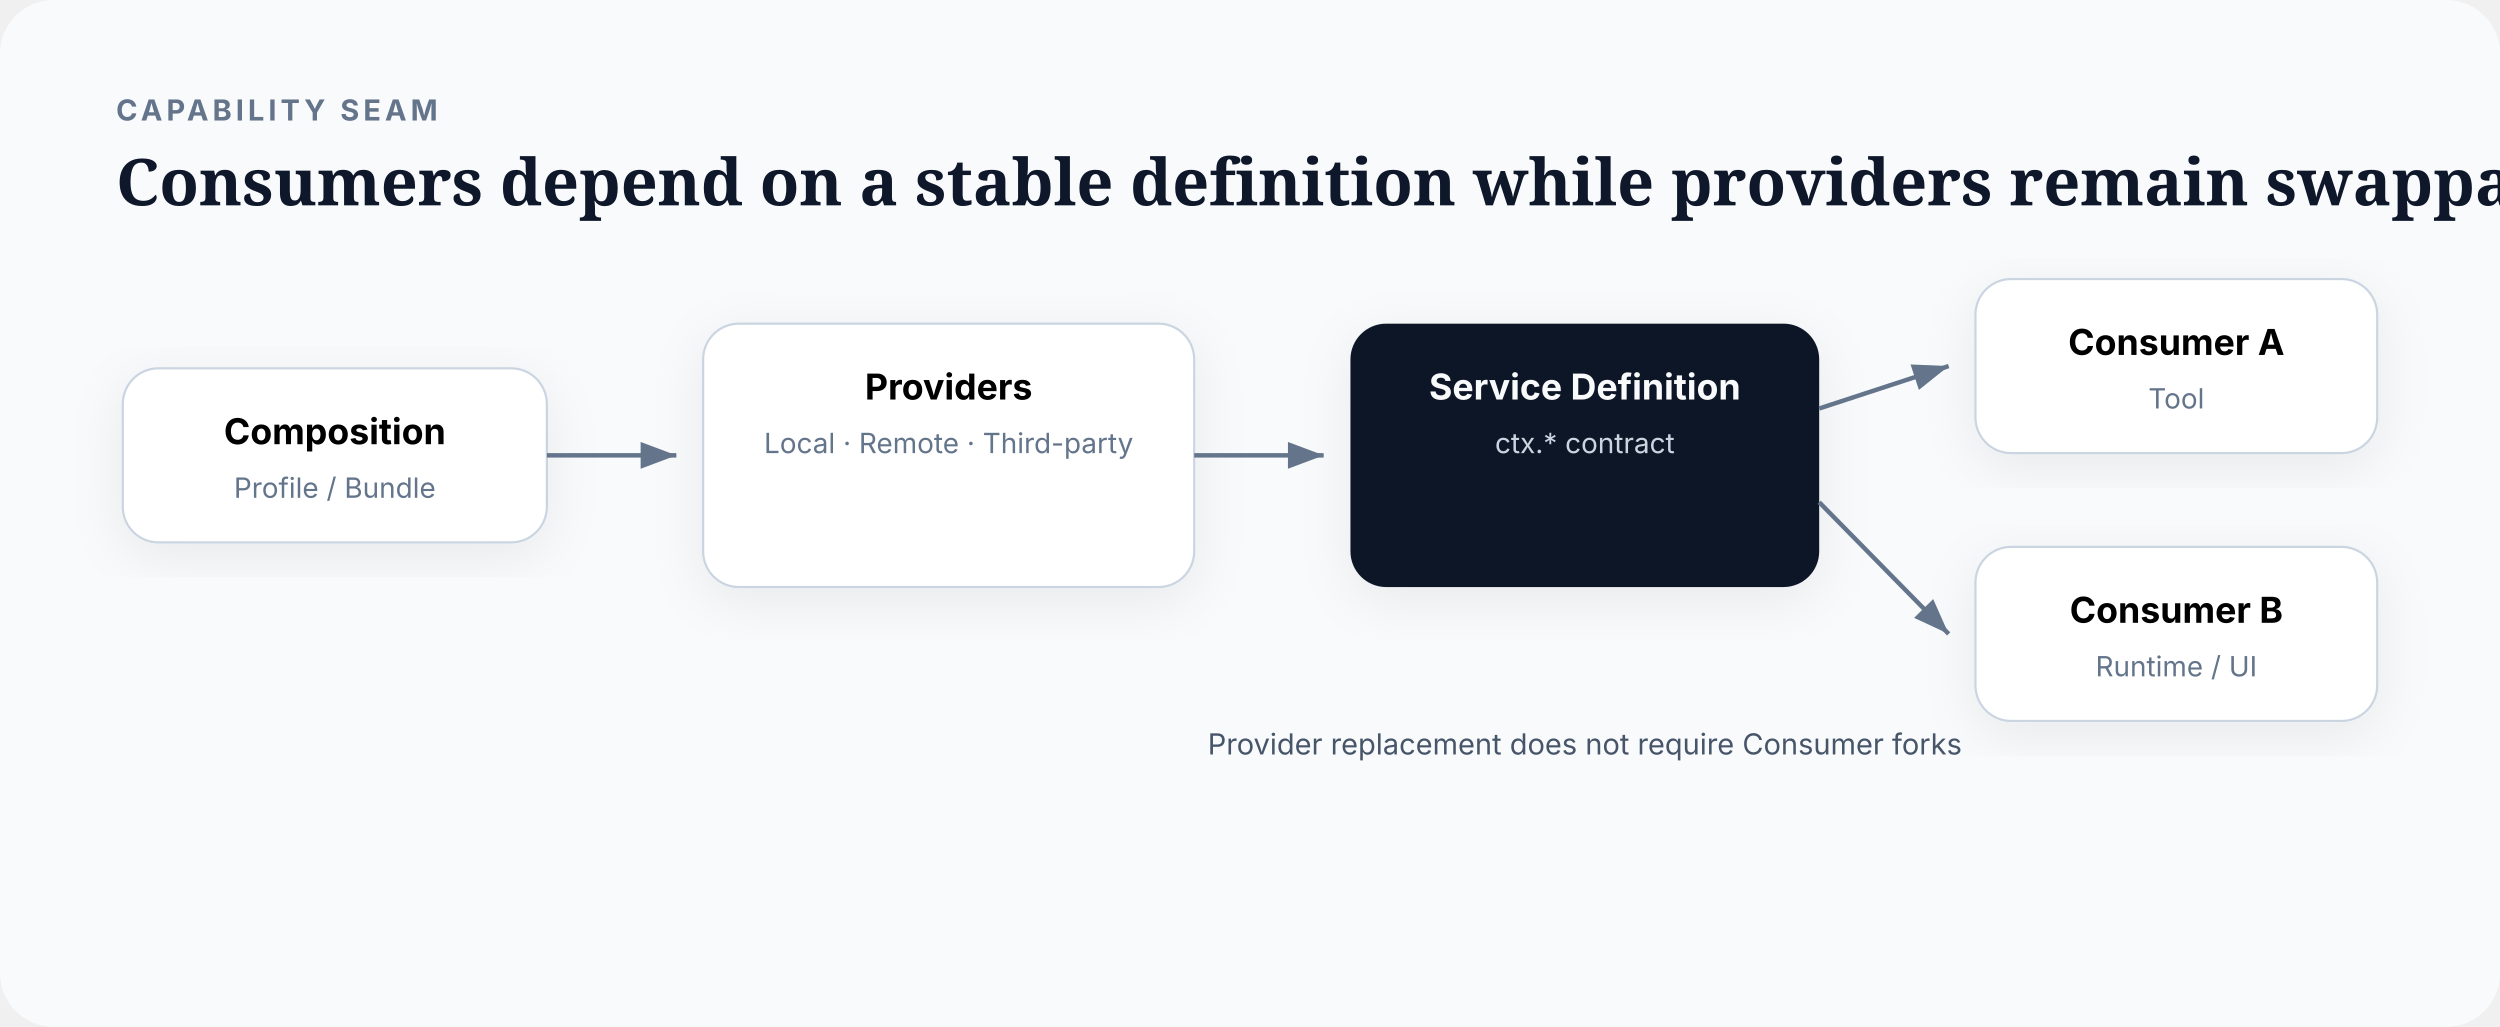
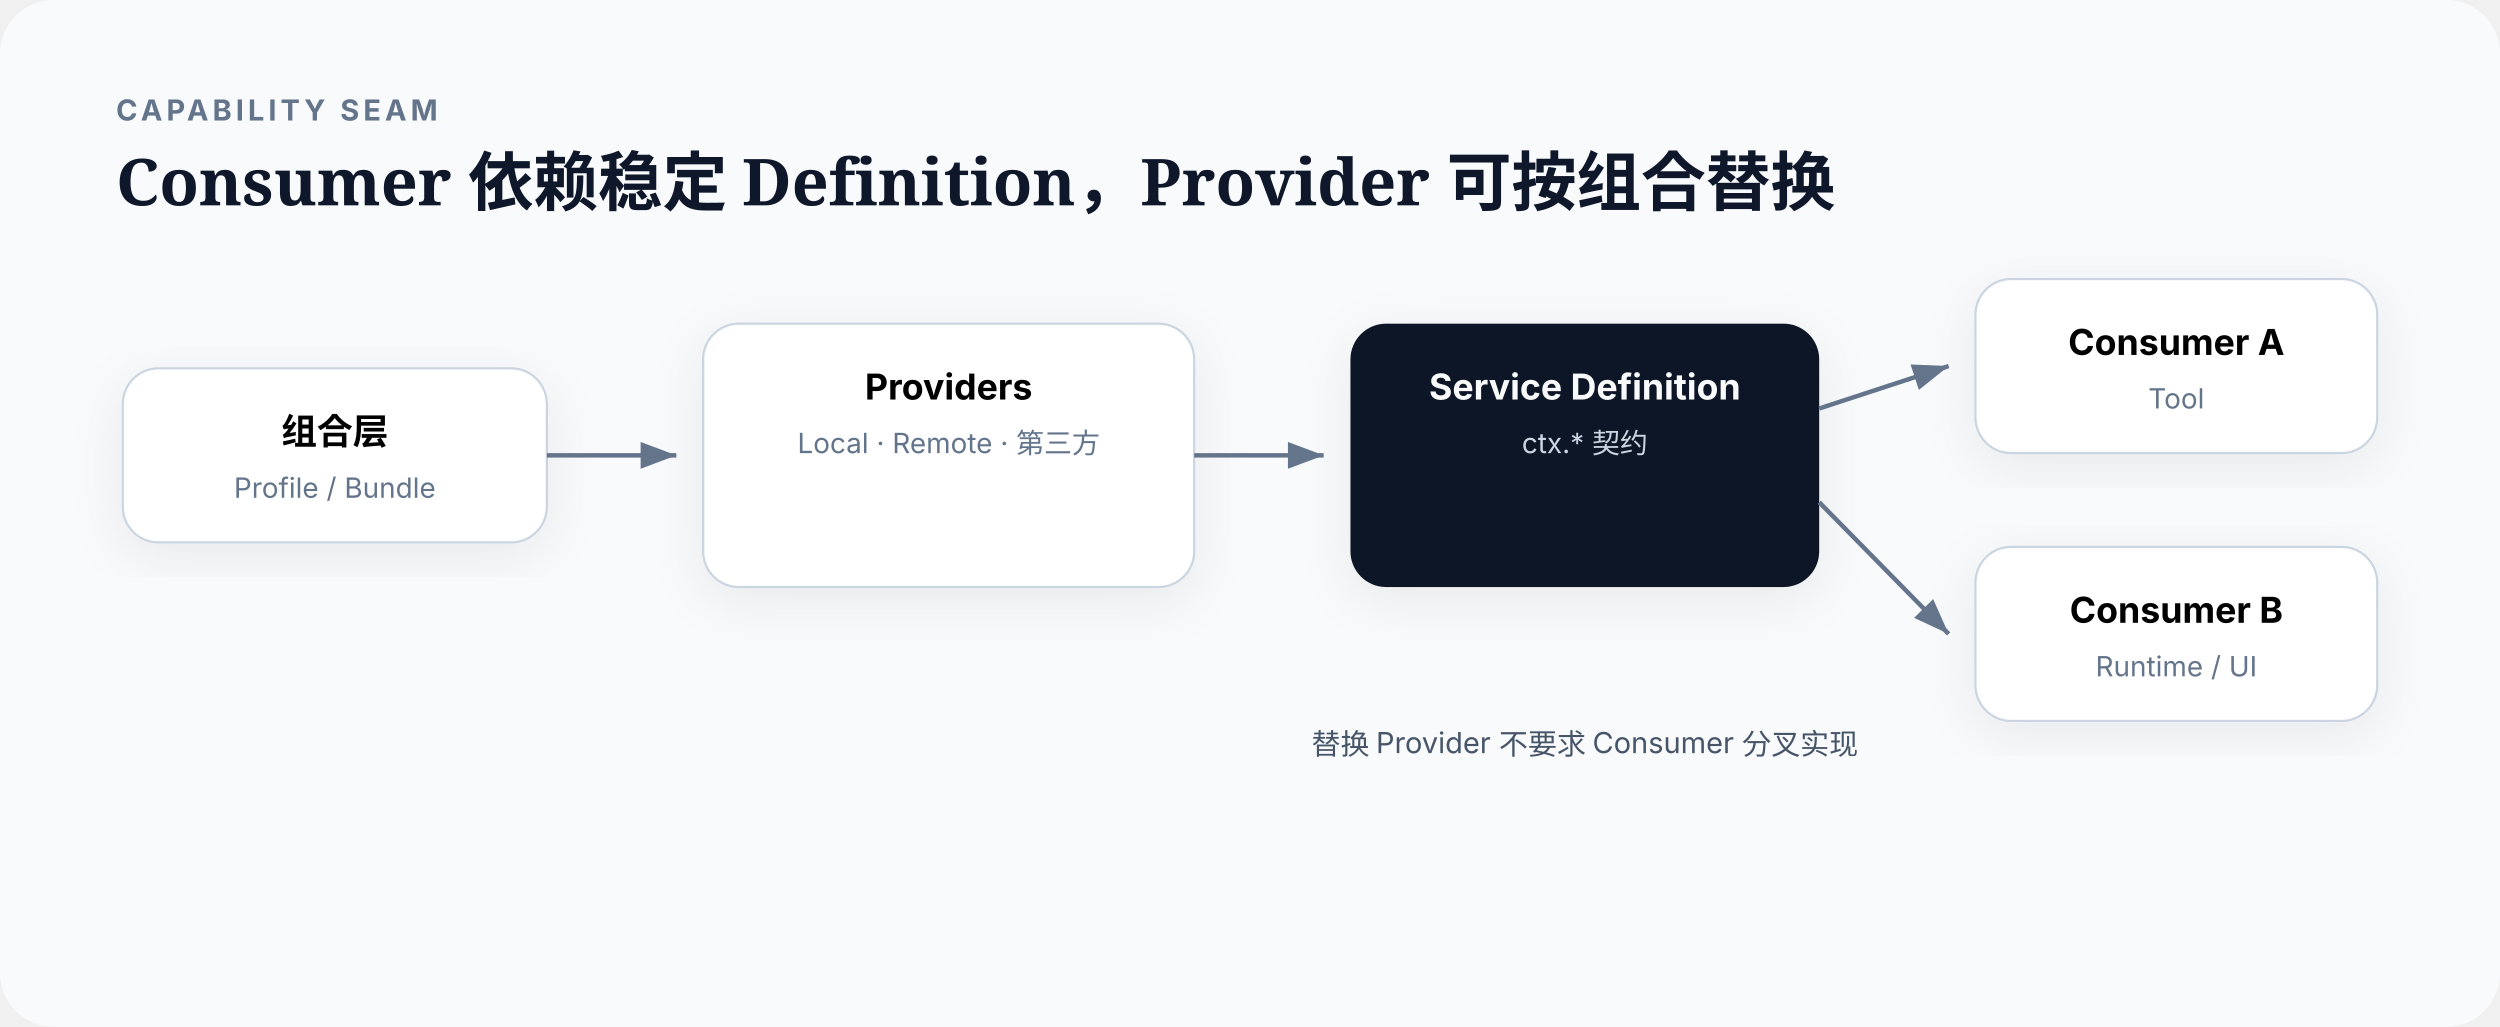
<svg xmlns="http://www.w3.org/2000/svg" width="1120" height="460" viewBox="0 0 1120 460" role="img" aria-labelledby="title desc">
  <defs>
    <filter id="shadow" x="-20%" y="-20%" width="140%" height="140%">
      <feDropShadow dx="0" dy="6" stdDeviation="12" flood-color="#0f172a" flood-opacity=".07" />
    </filter>
    <marker id="arrow" markerWidth="10" markerHeight="10" refX="8" refY="3" orient="auto">
      <path d="M0,0 L0,6 L8,3 z" fill="#64748b" />
    </marker>
    <style>.t{font-family:Inter,Arial,sans-serif}.h{font-family:Georgia,serif}</style>
  </defs>
  <rect width="1120" height="460" rx="24" fill="#f8fafc" />
  <text x="52" y="54" class="t" font-size="13" font-weight="700" letter-spacing="1.8" fill="#64748b">CAPABILITY SEAM</text>
-   <text x="52" y="92" class="h" font-size="29" font-weight="700" fill="#0f172a">Consumers depend on a stable definition while providers remain swappable</text>
+   <text x="52" y="92" class="h" font-size="29" font-weight="700" fill="#0f172a">Consumer 依赖稳定 Definition，Provider 可按组合替换</text>
  <g filter="url(#shadow)">
    <rect x="55" y="165" width="190" height="78" rx="16" fill="#fff" stroke="#cbd5e1" />
-     <text x="150" y="199" text-anchor="middle" class="t" font-size="16" font-weight="700">Composition</text>
+     <text x="150" y="199" text-anchor="middle" class="t" font-size="16" font-weight="700">组合层</text>
    <text x="150" y="223" text-anchor="middle" class="t" font-size="12.5" fill="#64748b">Profile / Bundle</text>
  </g>
  <g filter="url(#shadow)">
    <rect x="315" y="145" width="220" height="118" rx="16" fill="#fff" stroke="#cbd5e1" />
    <text x="425" y="179" text-anchor="middle" class="t" font-size="16" font-weight="700">Providers</text>
-     <text x="425" y="203" text-anchor="middle" class="t" font-size="12.5" fill="#64748b">Local · Remote · Third-party</text>
+     <text x="425" y="203" text-anchor="middle" class="t" font-size="12.5" fill="#64748b">Local · Remote · 第三方</text>
  </g>
  <g filter="url(#shadow)">
    <rect x="605" y="145" width="210" height="118" rx="16" fill="#111827" />
    <text x="710" y="179" text-anchor="middle" class="t" font-size="16" font-weight="700" fill="#f8fafc">Service Definition</text>
-     <text x="710" y="203" text-anchor="middle" class="t" font-size="12.5" fill="#cbd5e1">ctx.* contract</text>
+     <text x="710" y="203" text-anchor="middle" class="t" font-size="12.5" fill="#cbd5e1">ctx.* 契约</text>
  </g>
  <g filter="url(#shadow)">
    <rect x="885" y="125" width="180" height="78" rx="16" fill="#fff" stroke="#cbd5e1" />
    <text x="975" y="159" text-anchor="middle" class="t" font-size="16" font-weight="700">Consumer A</text>
    <text x="975" y="183" text-anchor="middle" class="t" font-size="12.5" fill="#64748b">Tool</text>
  </g>
  <g filter="url(#shadow)">
    <rect x="885" y="245" width="180" height="78" rx="16" fill="#fff" stroke="#cbd5e1" />
    <text x="975" y="279" text-anchor="middle" class="t" font-size="16" font-weight="700">Consumer B</text>
    <text x="975" y="303" text-anchor="middle" class="t" font-size="12.5" fill="#64748b">Runtime / UI</text>
  </g>
  <g stroke="#64748b" stroke-width="2" marker-end="url(#arrow)">
    <line x1="245" y1="204" x2="303" y2="204" />
    <line x1="535" y1="204" x2="593" y2="204" />
    <line x1="815" y1="183" x2="873" y2="164" />
    <line x1="815" y1="225" x2="873" y2="284" />
  </g>
-   <text x="710" y="338" text-anchor="middle" class="t" font-size="13" fill="#475569">Provider replacement does not require Consumer forks</text>
+   <text x="710" y="338" text-anchor="middle" class="t" font-size="13" fill="#475569">替换 Provider 不要求 Consumer 分叉实现</text>
</svg>
